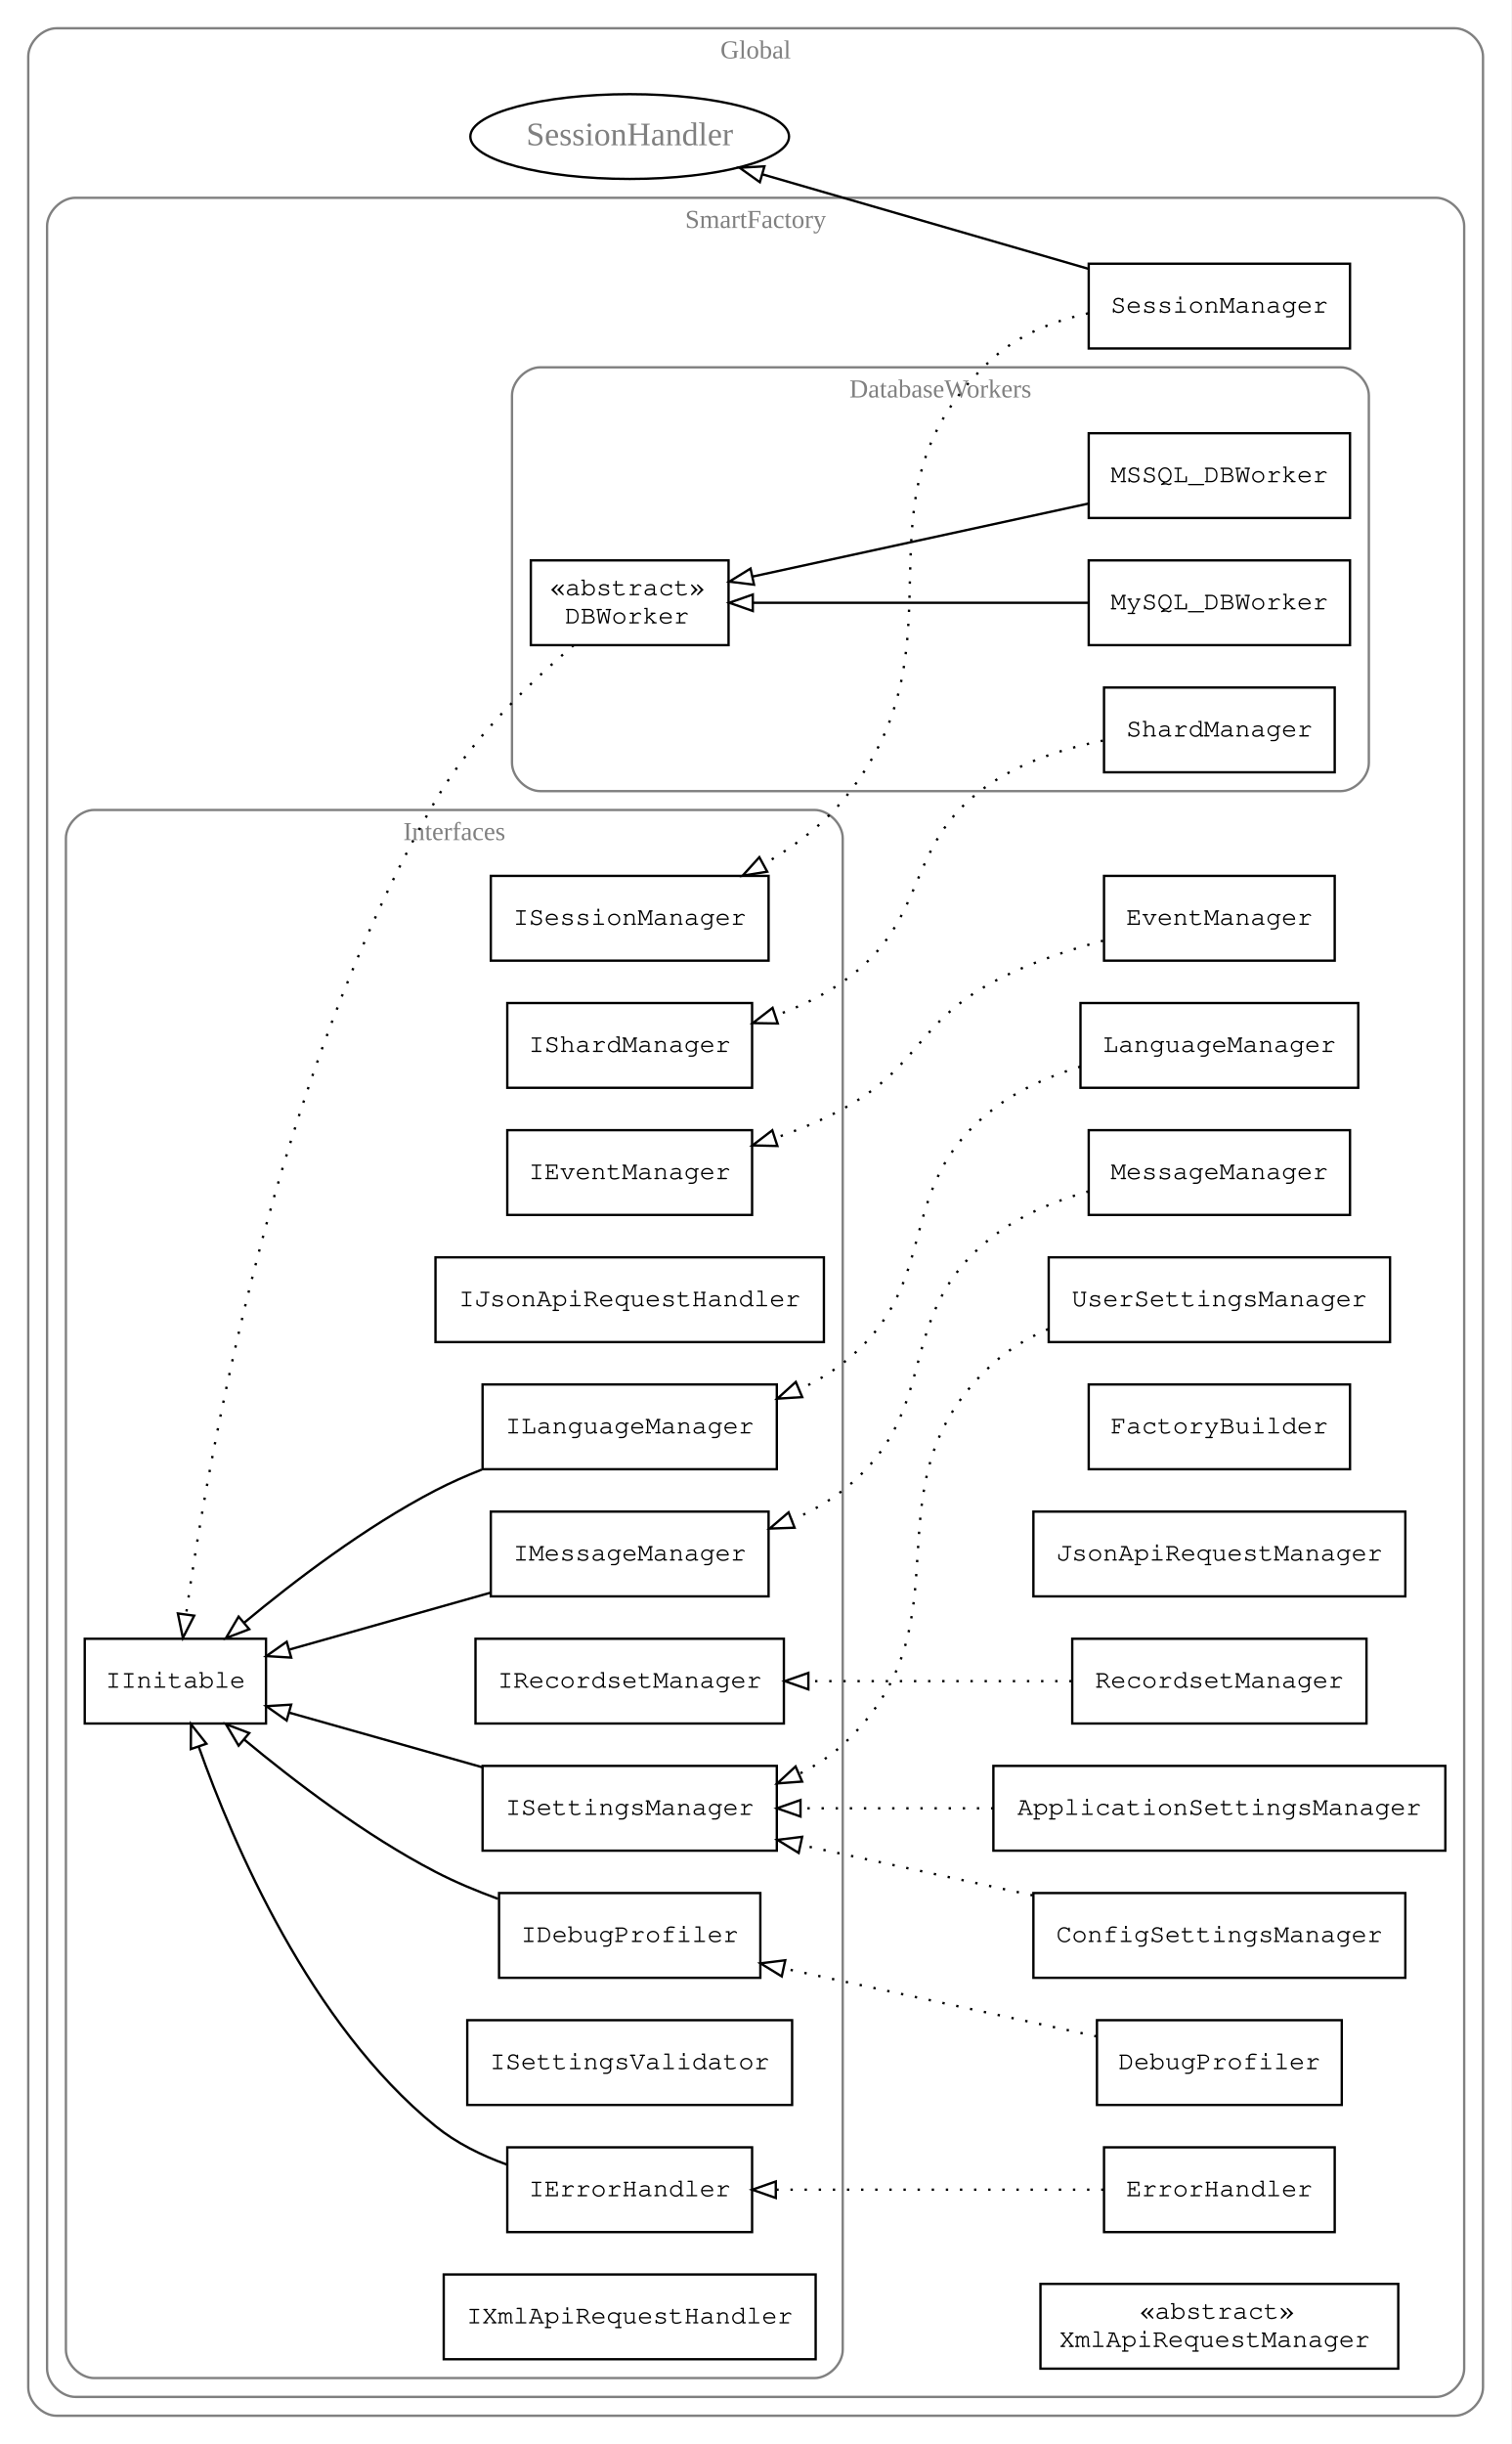
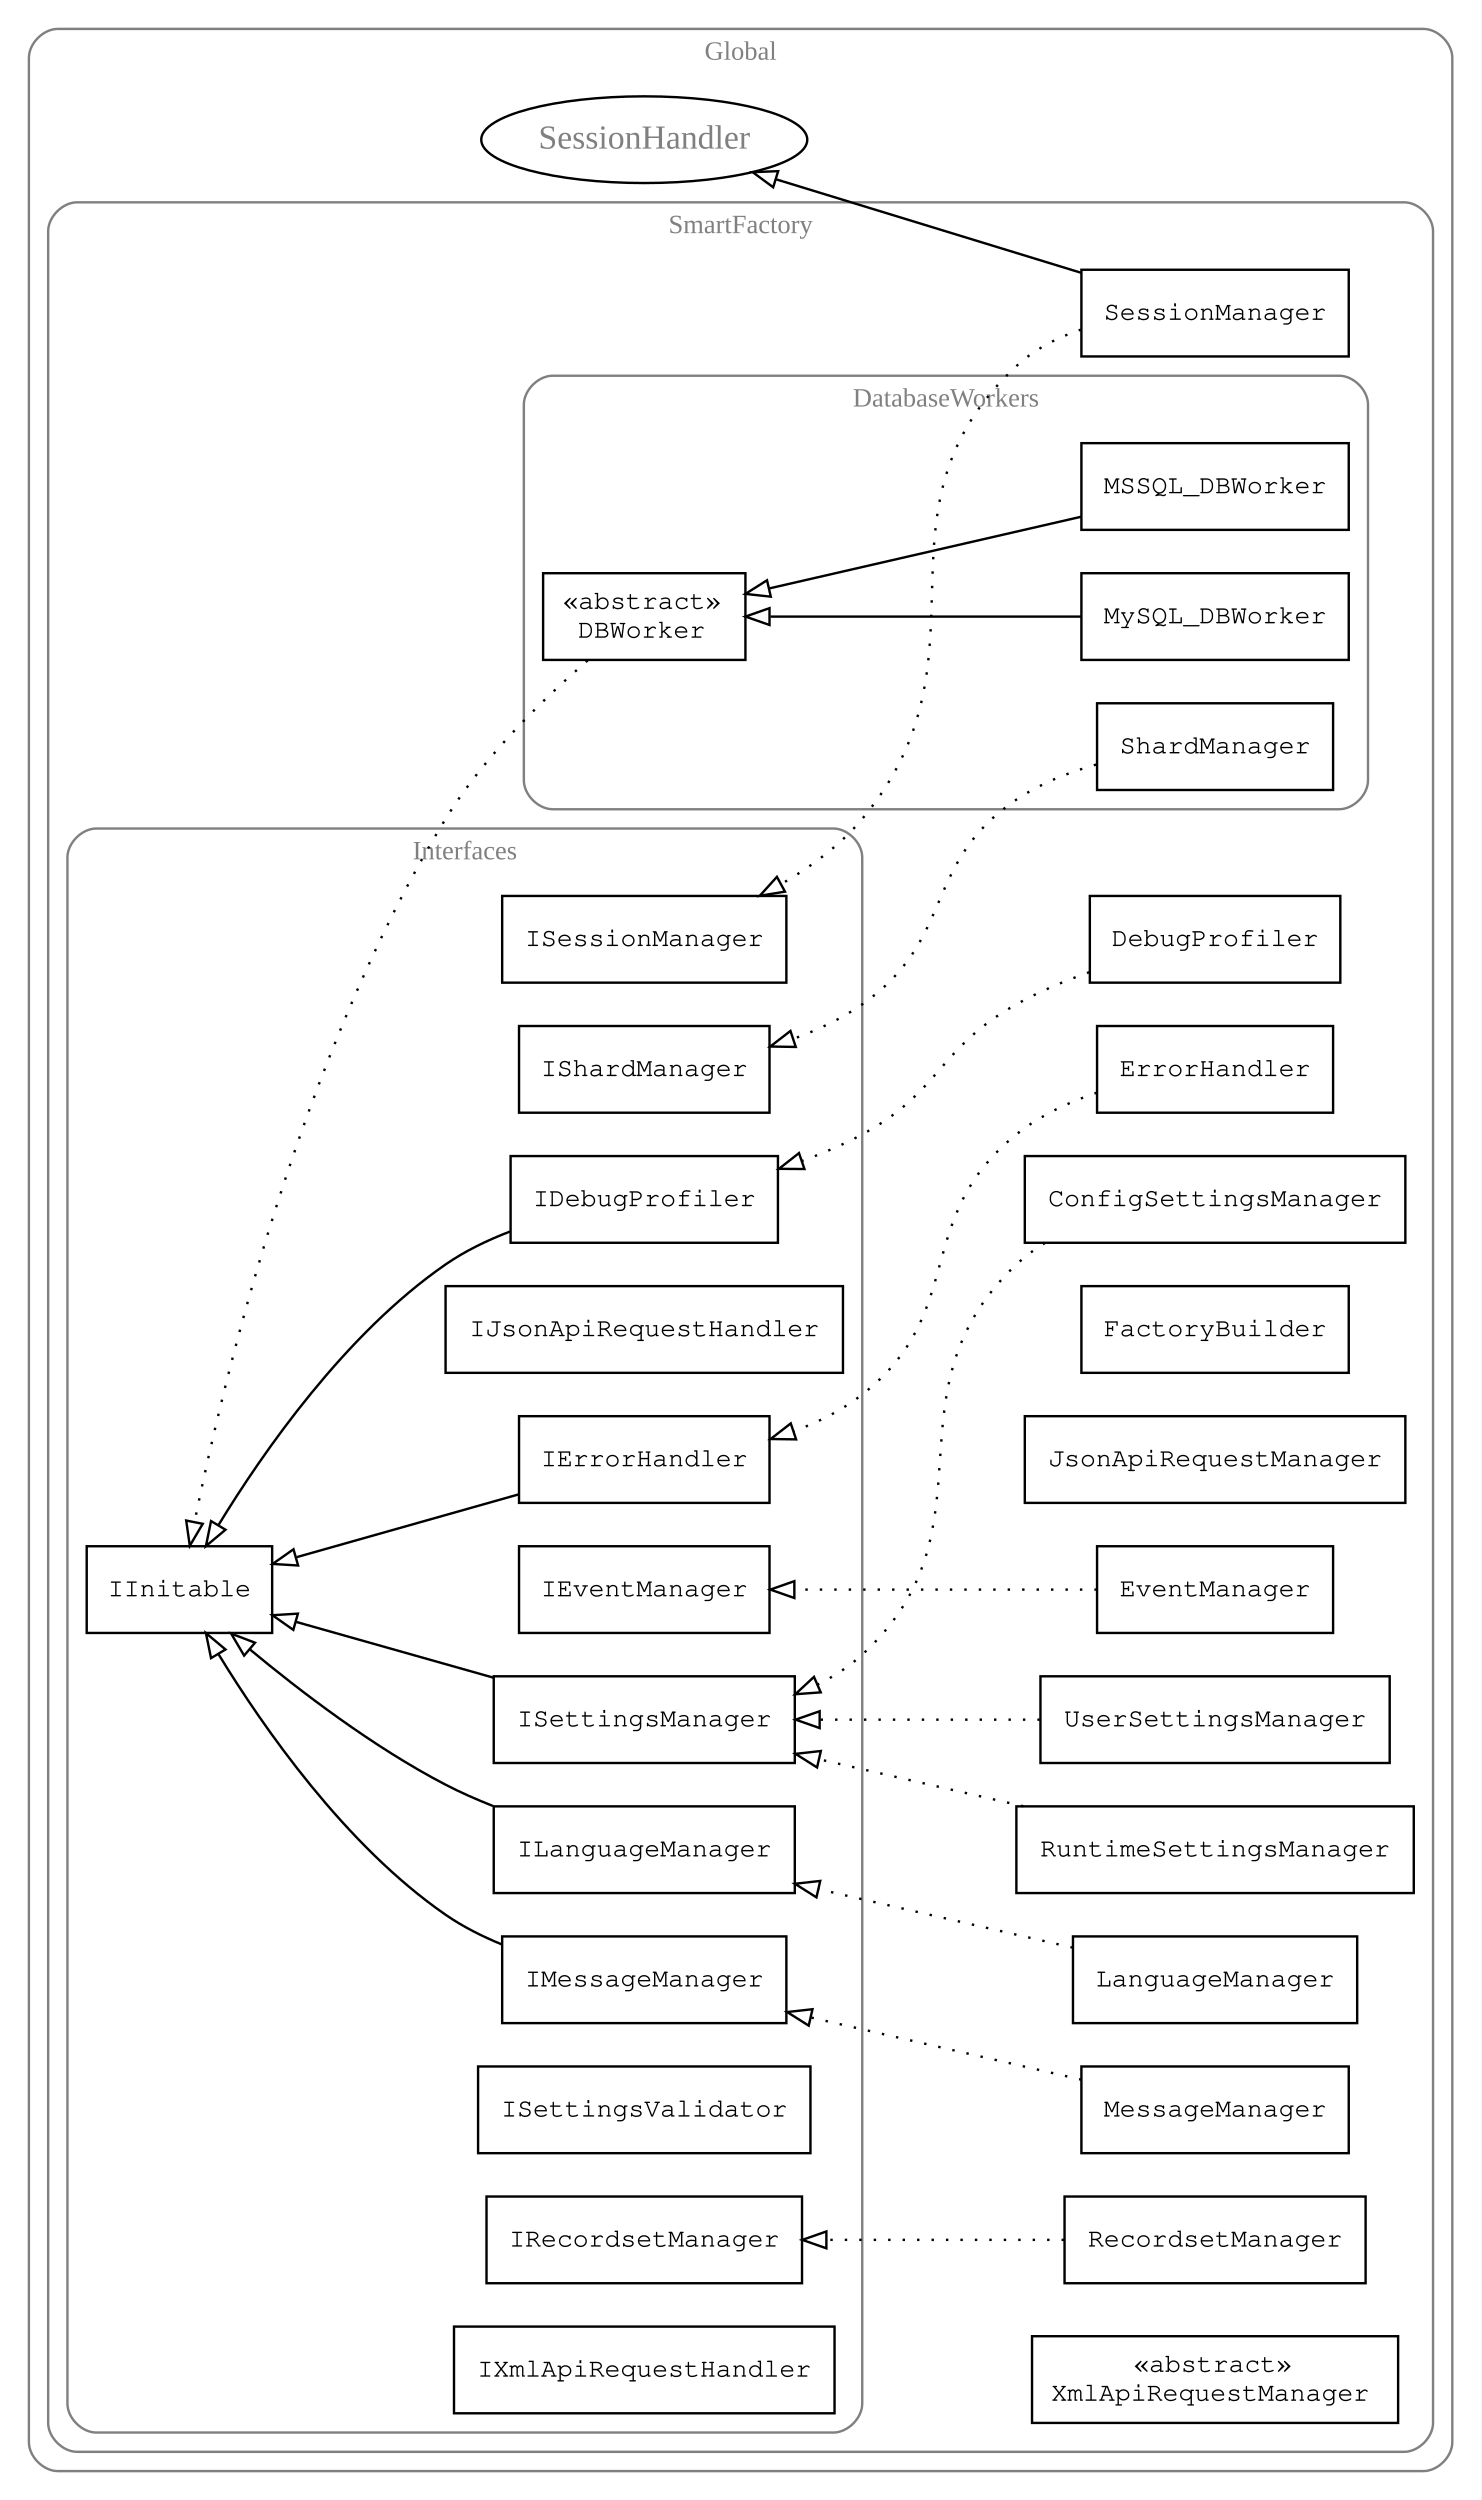
- <svg xmlns="http://www.w3.org/2000/svg" width="642pt" height="1038pt" viewBox="0.00 0.00 642.00 1038.00">
+ <svg xmlns="http://www.w3.org/2000/svg" width="615pt" height="1038pt" viewBox="0.00 0.00 615.00 1038.00">
  <g id="graph0" class="graph" transform="scale(1 1) rotate(0) translate(4 1034)">
-     <polygon fill="white" stroke="none" points="-4,4 -4,-1034 638,-1034 638,4 -4,4" />
+     <polygon fill="white" stroke="none" points="-4,4 -4,-1034 611,-1034 611,4 -4,4" />
    <g id="clust1" class="cluster">
-       <path fill="none" stroke="gray" d="M20,-8C20,-8 614,-8 614,-8 620,-8 626,-14 626,-20 626,-20 626,-1010 626,-1010 626,-1016 620,-1022 614,-1022 614,-1022 20,-1022 20,-1022 14,-1022 8,-1016 8,-1010 8,-1010 8,-20 8,-20 8,-14 14,-8 20,-8" />
-       <text text-anchor="middle" x="317" y="-1009.2" font-family="Times New Roman,serif" font-size="11.00" fill="gray">Global</text>
+       <path fill="none" stroke="gray" d="M20,-8C20,-8 587,-8 587,-8 593,-8 599,-14 599,-20 599,-20 599,-1010 599,-1010 599,-1016 593,-1022 587,-1022 587,-1022 20,-1022 20,-1022 14,-1022 8,-1016 8,-1010 8,-1010 8,-20 8,-20 8,-14 14,-8 20,-8" />
+       <text text-anchor="middle" x="303.5" y="-1009.2" font-family="Times New Roman,serif" font-size="11.00" fill="gray">Global</text>
    </g>
    <g id="clust2" class="cluster">
-       <path fill="none" stroke="gray" d="M28,-16C28,-16 606,-16 606,-16 612,-16 618,-22 618,-28 618,-28 618,-938 618,-938 618,-944 612,-950 606,-950 606,-950 28,-950 28,-950 22,-950 16,-944 16,-938 16,-938 16,-28 16,-28 16,-22 22,-16 28,-16" />
-       <text text-anchor="middle" x="317" y="-937.2" font-family="Times New Roman,serif" font-size="11.00" fill="gray">SmartFactory</text>
+       <path fill="none" stroke="gray" d="M28,-16C28,-16 579,-16 579,-16 585,-16 591,-22 591,-28 591,-28 591,-938 591,-938 591,-944 585,-950 579,-950 579,-950 28,-950 28,-950 22,-950 16,-944 16,-938 16,-938 16,-28 16,-28 16,-22 22,-16 28,-16" />
+       <text text-anchor="middle" x="303.5" y="-937.2" font-family="Times New Roman,serif" font-size="11.00" fill="gray">SmartFactory</text>
    </g>
    <g id="clust3" class="cluster">
-       <path fill="none" stroke="gray" d="M225.5,-698C225.5,-698 565.5,-698 565.5,-698 571.5,-698 577.5,-704 577.5,-710 577.5,-710 577.5,-866 577.5,-866 577.5,-872 571.5,-878 565.5,-878 565.5,-878 225.5,-878 225.5,-878 219.5,-878 213.5,-872 213.5,-866 213.5,-866 213.5,-710 213.5,-710 213.5,-704 219.5,-698 225.5,-698" />
-       <text text-anchor="middle" x="395.5" y="-865.2" font-family="Times New Roman,serif" font-size="11.00" fill="gray">DatabaseWorkers</text>
+       <path fill="none" stroke="gray" d="M225.5,-698C225.5,-698 552,-698 552,-698 558,-698 564,-704 564,-710 564,-710 564,-866 564,-866 564,-872 558,-878 552,-878 552,-878 225.5,-878 225.5,-878 219.5,-878 213.5,-872 213.5,-866 213.5,-866 213.5,-710 213.5,-710 213.5,-704 219.5,-698 225.5,-698" />
+       <text text-anchor="middle" x="388.75" y="-865.2" font-family="Times New Roman,serif" font-size="11.00" fill="gray">DatabaseWorkers</text>
    </g>
    <g id="clust4" class="cluster">
      <path fill="none" stroke="gray" d="M36,-24C36,-24 342,-24 342,-24 348,-24 354,-30 354,-36 354,-36 354,-678 354,-678 354,-684 348,-690 342,-690 342,-690 36,-690 36,-690 30,-690 24,-684 24,-678 24,-678 24,-36 24,-36 24,-30 30,-24 36,-24" />
      <text text-anchor="middle" x="189" y="-677.2" font-family="Times New Roman,serif" font-size="11.00" fill="gray">Interfaces</text>
    </g>
    <g id="node1" class="node">
      <polygon fill="none" stroke="black" points="305.5,-796 221.5,-796 221.5,-760 305.5,-760 305.5,-796" />
      <text text-anchor="start" x="229.5" y="-781.2" font-family="Courier,monospace" font-size="11.00">«abstract»</text>
      <text text-anchor="start" x="236" y="-769.2" font-family="Courier,monospace" font-size="11.00">DBWorker</text>
    </g>
    <g id="node8" class="node">
-       <polygon fill="none" stroke="black" points="109,-338 32,-338 32,-302 109,-302 109,-338" />
-       <text text-anchor="middle" x="70.5" y="-317.2" font-family="Courier,monospace" font-size="11.00">IInitable</text>
+       <polygon fill="none" stroke="black" points="109,-392 32,-392 32,-356 109,-356 109,-392" />
+       <text text-anchor="middle" x="70.5" y="-371.2" font-family="Courier,monospace" font-size="11.00">IInitable</text>
+     </g>
+     <g id="edge2" class="edge">
+       <path fill="none" stroke="black" stroke-dasharray="1,5" d="M239.982,-759.771C221.837,-744.032 196.825,-719.811 181,-694 120.759,-595.743 88.523,-460.039 76.761,-402.074" />
+       <polygon fill="none" stroke="black" points="80.178,-401.311 74.801,-392.182 73.312,-402.672 80.178,-401.311" />
+     </g>
+     <g id="node2" class="node">
+       <polygon fill="none" stroke="black" points="556,-850 445,-850 445,-814 556,-814 556,-850" />
+       <text text-anchor="middle" x="500.5" y="-829.2" font-family="Courier,monospace" font-size="11.00">MSSQL_DBWorker</text>
    </g>
    <g id="edge3" class="edge">
-       <path fill="none" stroke="black" stroke-dasharray="1,5" d="M239.676,-759.953C221.35,-744.324 196.242,-720.16 181,-694 112.601,-576.605 84.131,-413.244 75.035,-348.275" />
-       <polygon fill="none" stroke="black" points="78.504,-347.804 73.693,-338.364 71.567,-348.743 78.504,-347.804" />
-     </g>
-     <g id="node2" class="node">
-       <polygon fill="none" stroke="black" points="569.5,-850 458.5,-850 458.5,-814 569.5,-814 569.5,-850" />
-       <text text-anchor="middle" x="514" y="-829.2" font-family="Courier,monospace" font-size="11.00">MSSQL_DBWorker</text>
+       <path fill="none" stroke="black" d="M444.996,-819.476C405.913,-810.495 353.629,-798.481 315.395,-789.695" />
+       <polygon fill="none" stroke="black" points="316.031,-786.25 305.501,-787.422 314.463,-793.072 316.031,-786.25" />
+     </g>
+     <g id="node3" class="node">
+       <polygon fill="none" stroke="black" points="556,-796 445,-796 445,-760 556,-760 556,-796" />
+       <text text-anchor="middle" x="500.5" y="-775.2" font-family="Courier,monospace" font-size="11.00">MySQL_DBWorker</text>
    </g>
    <g id="edge4" class="edge">
-       <path fill="none" stroke="black" d="M458.466,-820.149C415.965,-810.914 357.375,-798.182 315.738,-789.134" />
-       <polygon fill="none" stroke="black" points="316.318,-785.679 305.803,-786.975 314.831,-792.519 316.318,-785.679" />
-     </g>
-     <g id="node3" class="node">
-       <polygon fill="none" stroke="black" points="569.5,-796 458.5,-796 458.5,-760 569.5,-760 569.5,-796" />
-       <text text-anchor="middle" x="514" y="-775.2" font-family="Courier,monospace" font-size="11.00">MySQL_DBWorker</text>
-     </g>
-     <g id="edge5" class="edge">
-       <path fill="none" stroke="black" d="M458.466,-778C416.055,-778 357.623,-778 316.002,-778" />
-       <polygon fill="none" stroke="black" points="315.803,-774.5 305.803,-778 315.803,-781.5 315.803,-774.5" />
+       <path fill="none" stroke="black" d="M444.996,-778C406.08,-778 354.074,-778 315.884,-778" />
+       <polygon fill="none" stroke="black" points="315.501,-774.5 305.501,-778 315.501,-781.5 315.501,-774.5" />
    </g>
    <g id="node4" class="node">
-       <polygon fill="none" stroke="black" points="563,-742 465,-742 465,-706 563,-706 563,-742" />
-       <text text-anchor="middle" x="514" y="-721.2" font-family="Courier,monospace" font-size="11.00">ShardManager</text>
+       <polygon fill="none" stroke="black" points="549.5,-742 451.5,-742 451.5,-706 549.5,-706 549.5,-742" />
+       <text text-anchor="middle" x="500.5" y="-721.2" font-family="Courier,monospace" font-size="11.00">ShardManager</text>
    </g>
    <g id="node16" class="node">
      <polygon fill="none" stroke="black" points="315.5,-608 211.5,-608 211.5,-572 315.5,-572 315.5,-608" />
      <text text-anchor="middle" x="263.5" y="-587.2" font-family="Courier,monospace" font-size="11.00">IShardManager</text>
    </g>
-     <g id="edge6" class="edge">
-       <path fill="none" stroke="black" stroke-dasharray="1,5" d="M464.514,-719.441C448.741,-716.278 431.768,-710.951 418,-702 378.354,-676.223 392.782,-644.059 354,-617 345.426,-611.018 335.501,-606.337 325.447,-602.681" />
+     <g id="edge5" class="edge">
+       <path fill="none" stroke="black" stroke-dasharray="1,5" d="M451.101,-716.535C439.604,-713.293 427.834,-708.649 418,-702 378.825,-675.512 392.782,-644.059 354,-617 345.426,-611.018 335.501,-606.337 325.447,-602.681" />
      <polygon fill="none" stroke="black" points="326.401,-599.31 315.808,-599.48 324.195,-605.953 326.401,-599.31" />
    </g>
    <g id="node5" class="node">
-       <polygon fill="none" stroke="black" points="319,-230 208,-230 208,-194 319,-194 319,-230" />
-       <text text-anchor="middle" x="263.5" y="-209.2" font-family="Courier,monospace" font-size="11.00">IDebugProfiler</text>
+       <polygon fill="none" stroke="black" points="319,-554 208,-554 208,-518 319,-518 319,-554" />
+       <text text-anchor="middle" x="263.5" y="-533.2" font-family="Courier,monospace" font-size="11.00">IDebugProfiler</text>
    </g>
    <g id="edge16" class="edge">
-       <path fill="none" stroke="black" d="M207.592,-227.528C198.505,-230.847 189.336,-234.677 181,-239 151.218,-254.444 120.815,-277.648 99.626,-295.268" />
-       <polygon fill="none" stroke="black" points="97.365,-292.596 91.977,-301.719 101.878,-297.947 97.365,-292.596" />
+       <path fill="none" stroke="black" d="M207.833,-522.7C198.431,-519.095 189.094,-514.592 181,-509 139.374,-480.239 105.305,-431.248 86.749,-400.86" />
+       <polygon fill="none" stroke="black" points="89.63,-398.859 81.497,-392.069 83.621,-402.449 89.63,-398.859" />
    </g>
    <g id="node6" class="node">
-       <polygon fill="none" stroke="black" points="315.5,-122 211.5,-122 211.5,-86 315.5,-86 315.5,-122" />
-       <text text-anchor="middle" x="263.5" y="-101.2" font-family="Courier,monospace" font-size="11.00">IErrorHandler</text>
+       <polygon fill="none" stroke="black" points="315.5,-446 211.5,-446 211.5,-410 315.5,-410 315.5,-446" />
+       <text text-anchor="middle" x="263.5" y="-425.2" font-family="Courier,monospace" font-size="11.00">IErrorHandler</text>
    </g>
    <g id="edge17" class="edge">
-       <path fill="none" stroke="black" d="M211.319,-114.673C200.542,-118.569 189.789,-123.852 181,-131 127.706,-174.344 95.007,-250.981 80.441,-292.092" />
-       <polygon fill="none" stroke="black" points="77.067,-291.142 77.127,-301.736 83.687,-293.416 77.067,-291.142" />
+       <path fill="none" stroke="black" d="M211.316,-413.529C182.677,-405.432 147.206,-395.404 119.158,-387.474" />
+       <polygon fill="none" stroke="black" points="119.762,-384.008 109.187,-384.655 117.858,-390.744 119.762,-384.008" />
    </g>
    <g id="node7" class="node">
-       <polygon fill="none" stroke="black" points="315.5,-554 211.5,-554 211.5,-518 315.5,-518 315.5,-554" />
-       <text text-anchor="middle" x="263.5" y="-533.2" font-family="Courier,monospace" font-size="11.00">IEventManager</text>
+       <polygon fill="none" stroke="black" points="315.5,-392 211.5,-392 211.5,-356 315.5,-356 315.5,-392" />
+       <text text-anchor="middle" x="263.5" y="-371.2" font-family="Courier,monospace" font-size="11.00">IEventManager</text>
    </g>
    <g id="node9" class="node">
      <polygon fill="none" stroke="black" points="346,-500 181,-500 181,-464 346,-464 346,-500" />
      <text text-anchor="middle" x="263.5" y="-479.2" font-family="Courier,monospace" font-size="11.00">IJsonApiRequestHandler</text>
    </g>
    <g id="node10" class="node">
-       <polygon fill="none" stroke="black" points="326,-446 201,-446 201,-410 326,-410 326,-446" />
-       <text text-anchor="middle" x="263.5" y="-425.2" font-family="Courier,monospace" font-size="11.00">ILanguageManager</text>
+       <polygon fill="none" stroke="black" points="326,-284 201,-284 201,-248 326,-248 326,-284" />
+       <text text-anchor="middle" x="263.5" y="-263.2" font-family="Courier,monospace" font-size="11.00">ILanguageManager</text>
    </g>
    <g id="edge18" class="edge">
-       <path fill="none" stroke="black" d="M200.668,-409.845C193.902,-407.176 187.219,-404.225 181,-401 151.218,-385.556 120.815,-362.352 99.626,-344.732" />
-       <polygon fill="none" stroke="black" points="101.878,-342.053 91.977,-338.281 97.365,-347.404 101.878,-342.053" />
+       <path fill="none" stroke="black" d="M200.668,-284.155C193.902,-286.824 187.219,-289.775 181,-293 151.218,-308.444 120.815,-331.648 99.626,-349.268" />
+       <polygon fill="none" stroke="black" points="97.365,-346.596 91.977,-355.719 101.878,-351.947 97.365,-346.596" />
    </g>
    <g id="node11" class="node">
-       <polygon fill="none" stroke="black" points="322.5,-392 204.5,-392 204.5,-356 322.5,-356 322.5,-392" />
-       <text text-anchor="middle" x="263.5" y="-371.2" font-family="Courier,monospace" font-size="11.00">IMessageManager</text>
+       <polygon fill="none" stroke="black" points="322.5,-230 204.5,-230 204.5,-194 322.5,-194 322.5,-230" />
+       <text text-anchor="middle" x="263.5" y="-209.2" font-family="Courier,monospace" font-size="11.00">IMessageManager</text>
    </g>
    <g id="edge19" class="edge">
-       <path fill="none" stroke="black" d="M204.416,-357.578C177.093,-349.853 144.916,-340.756 119.065,-333.448" />
-       <polygon fill="none" stroke="black" points="119.706,-329.992 109.131,-330.639 117.802,-336.728 119.706,-329.992" />
+       <path fill="none" stroke="black" d="M204.419,-226.651C196.186,-230.012 188.113,-234.086 181,-239 139.374,-267.761 105.305,-316.752 86.749,-347.14" />
+       <polygon fill="none" stroke="black" points="83.621,-345.551 81.497,-355.931 89.63,-349.141 83.621,-345.551" />
    </g>
    <g id="node12" class="node">
-       <polygon fill="none" stroke="black" points="329,-338 198,-338 198,-302 329,-302 329,-338" />
-       <text text-anchor="middle" x="263.5" y="-317.2" font-family="Courier,monospace" font-size="11.00">IRecordsetManager</text>
+       <polygon fill="none" stroke="black" points="329,-122 198,-122 198,-86 329,-86 329,-122" />
+       <text text-anchor="middle" x="263.5" y="-101.2" font-family="Courier,monospace" font-size="11.00">IRecordsetManager</text>
    </g>
    <g id="node13" class="node">
      <polygon fill="none" stroke="black" points="322.5,-662 204.5,-662 204.5,-626 322.5,-626 322.5,-662" />
      <text text-anchor="middle" x="263.5" y="-641.2" font-family="Courier,monospace" font-size="11.00">ISessionManager</text>
    </g>
    <g id="node14" class="node">
-       <polygon fill="none" stroke="black" points="326,-284 201,-284 201,-248 326,-248 326,-284" />
-       <text text-anchor="middle" x="263.5" y="-263.2" font-family="Courier,monospace" font-size="11.00">ISettingsManager</text>
+       <polygon fill="none" stroke="black" points="326,-338 201,-338 201,-302 326,-302 326,-338" />
+       <text text-anchor="middle" x="263.5" y="-317.2" font-family="Courier,monospace" font-size="11.00">ISettingsManager</text>
    </g>
    <g id="edge20" class="edge">
-       <path fill="none" stroke="black" d="M200.752,-283.458C174.217,-290.96 143.693,-299.589 118.973,-306.578" />
-       <polygon fill="none" stroke="black" points="117.782,-303.278 109.111,-309.366 119.686,-310.014 117.782,-303.278" />
+       <path fill="none" stroke="black" d="M200.752,-337.458C174.217,-344.96 143.693,-353.589 118.973,-360.578" />
+       <polygon fill="none" stroke="black" points="117.782,-357.278 109.111,-363.366 119.686,-364.014 117.782,-357.278" />
    </g>
    <g id="node15" class="node">
      <polygon fill="none" stroke="black" points="332.5,-176 194.5,-176 194.5,-140 332.5,-140 332.5,-176" />
      <text text-anchor="middle" x="263.5" y="-155.2" font-family="Courier,monospace" font-size="11.00">ISettingsValidator</text>
    </g>
    <g id="node17" class="node">
      <polygon fill="none" stroke="black" points="342.5,-68 184.5,-68 184.5,-32 342.5,-32 342.5,-68" />
      <text text-anchor="middle" x="263.5" y="-47.2" font-family="Courier,monospace" font-size="11.00">IXmlApiRequestHandler</text>
    </g>
    <g id="node18" class="node">
-       <polygon fill="none" stroke="black" points="610,-284 418,-284 418,-248 610,-248 610,-284" />
-       <text text-anchor="middle" x="514" y="-263.2" font-family="Courier,monospace" font-size="11.00">ApplicationSettingsManager</text>
+       <polygon fill="none" stroke="black" points="579.5,-554 421.5,-554 421.5,-518 579.5,-518 579.5,-554" />
+       <text text-anchor="middle" x="500.5" y="-533.2" font-family="Courier,monospace" font-size="11.00">ConfigSettingsManager</text>
    </g>
    <g id="edge1" class="edge">
-       <path fill="none" stroke="black" stroke-dasharray="1,5" d="M417.989,-266C390.894,-266 361.831,-266 336.363,-266" />
-       <polygon fill="none" stroke="black" points="336.056,-262.5 326.056,-266 336.056,-269.5 336.056,-262.5" />
+       <path fill="none" stroke="black" stroke-dasharray="1,5" d="M429.851,-517.922C425.582,-515.335 421.575,-512.379 418,-509 361.739,-455.823 410.971,-399.415 354,-347 348.58,-342.014 342.27,-337.947 335.556,-334.63" />
+       <polygon fill="none" stroke="black" points="336.76,-331.337 326.194,-330.556 333.967,-337.756 336.76,-331.337" />
    </g>
    <g id="node19" class="node">
-       <polygon fill="none" stroke="black" points="593,-230 435,-230 435,-194 593,-194 593,-230" />
-       <text text-anchor="middle" x="514" y="-209.2" font-family="Courier,monospace" font-size="11.00">ConfigSettingsManager</text>
-     </g>
-     <g id="edge2" class="edge">
-       <path fill="none" stroke="black" stroke-dasharray="1,5" d="M434.714,-229.012C403.134,-235.874 366.943,-243.739 336.075,-250.446" />
-       <polygon fill="none" stroke="black" points="335.281,-247.037 326.252,-252.581 336.768,-253.878 335.281,-247.037" />
+       <polygon fill="none" stroke="black" points="552.5,-662 448.5,-662 448.5,-626 552.5,-626 552.5,-662" />
+       <text text-anchor="middle" x="500.5" y="-641.2" font-family="Courier,monospace" font-size="11.00">DebugProfiler</text>
+     </g>
+     <g id="edge6" class="edge">
+       <path fill="none" stroke="black" stroke-dasharray="1,5" d="M448.227,-630.331C437.908,-626.672 427.364,-622.243 418,-617 385.526,-598.819 386.715,-580.742 354,-563 346.226,-558.784 337.706,-555.139 329.11,-552.014" />
+       <polygon fill="none" stroke="black" points="330.003,-548.621 319.409,-548.703 327.742,-555.245 330.003,-548.621" />
    </g>
    <g id="node20" class="node">
-       <polygon fill="none" stroke="black" points="566,-176 462,-176 462,-140 566,-140 566,-176" />
-       <text text-anchor="middle" x="514" y="-155.2" font-family="Courier,monospace" font-size="11.00">DebugProfiler</text>
+       <polygon fill="none" stroke="black" points="549.5,-608 451.5,-608 451.5,-572 549.5,-572 549.5,-608" />
+       <text text-anchor="middle" x="500.5" y="-587.2" font-family="Courier,monospace" font-size="11.00">ErrorHandler</text>
    </g>
    <g id="edge7" class="edge">
-       <path fill="none" stroke="black" stroke-dasharray="1,5" d="M461.812,-169.123C423.353,-177.481 370.411,-188.985 329.048,-197.973" />
-       <polygon fill="none" stroke="black" points="328.096,-194.599 319.067,-200.142 329.583,-201.439 328.096,-194.599" />
+       <path fill="none" stroke="black" stroke-dasharray="1,5" d="M451.348,-580.304C439.591,-576.325 427.636,-570.759 418,-563 374.541,-528.009 397.926,-489.403 354,-455 345.673,-448.478 335.785,-443.527 325.671,-439.769" />
+       <polygon fill="none" stroke="black" points="326.542,-436.37 315.948,-436.52 324.323,-443.009 326.542,-436.37" />
    </g>
    <g id="node21" class="node">
-       <polygon fill="none" stroke="black" points="563,-122 465,-122 465,-86 563,-86 563,-122" />
-       <text text-anchor="middle" x="514" y="-101.2" font-family="Courier,monospace" font-size="11.00">ErrorHandler</text>
+       <polygon fill="none" stroke="black" points="549.5,-392 451.5,-392 451.5,-356 549.5,-356 549.5,-392" />
+       <text text-anchor="middle" x="500.5" y="-371.2" font-family="Courier,monospace" font-size="11.00">EventManager</text>
    </g>
    <g id="edge8" class="edge">
-       <path fill="none" stroke="black" stroke-dasharray="1,5" d="M464.792,-104C425.069,-104 368.498,-104 325.603,-104" />
-       <polygon fill="none" stroke="black" points="325.566,-100.5 315.566,-104 325.566,-107.5 325.566,-100.5" />
+       <path fill="none" stroke="black" stroke-dasharray="1,5" d="M451.377,-374C415.137,-374 365.178,-374 326.033,-374" />
+       <polygon fill="none" stroke="black" points="325.815,-370.5 315.815,-374 325.815,-377.5 325.815,-370.5" />
    </g>
    <g id="node22" class="node">
-       <polygon fill="none" stroke="black" points="563,-662 465,-662 465,-626 563,-626 563,-662" />
-       <text text-anchor="middle" x="514" y="-641.2" font-family="Courier,monospace" font-size="11.00">EventManager</text>
+       <polygon fill="none" stroke="black" points="556,-500 445,-500 445,-464 556,-464 556,-500" />
+       <text text-anchor="middle" x="500.5" y="-479.2" font-family="Courier,monospace" font-size="11.00">FactoryBuilder</text>
+     </g>
+     <g id="node23" class="node">
+       <polygon fill="none" stroke="black" points="579.5,-446 421.5,-446 421.5,-410 579.5,-410 579.5,-446" />
+       <text text-anchor="middle" x="500.5" y="-425.2" font-family="Courier,monospace" font-size="11.00">JsonApiRequestManager</text>
+     </g>
+     <g id="node24" class="node">
+       <polygon fill="none" stroke="black" points="559.5,-230 441.5,-230 441.5,-194 559.5,-194 559.5,-230" />
+       <text text-anchor="middle" x="500.5" y="-209.2" font-family="Courier,monospace" font-size="11.00">LanguageManager</text>
    </g>
    <g id="edge9" class="edge">
-       <path fill="none" stroke="black" stroke-dasharray="1,5" d="M464.602,-634.472C449.171,-630.34 432.381,-624.65 418,-617 385.143,-599.522 386.715,-580.742 354,-563 345.119,-558.184 335.265,-554.113 325.436,-550.711" />
-       <polygon fill="none" stroke="black" points="326.245,-547.293 315.653,-547.528 324.08,-553.95 326.245,-547.293" />
-     </g>
-     <g id="node23" class="node">
-       <polygon fill="none" stroke="black" points="569.5,-446 458.5,-446 458.5,-410 569.5,-410 569.5,-446" />
-       <text text-anchor="middle" x="514" y="-425.2" font-family="Courier,monospace" font-size="11.00">FactoryBuilder</text>
-     </g>
-     <g id="node24" class="node">
-       <polygon fill="none" stroke="black" points="593,-392 435,-392 435,-356 593,-356 593,-392" />
-       <text text-anchor="middle" x="514" y="-371.2" font-family="Courier,monospace" font-size="11.00">JsonApiRequestManager</text>
+       <path fill="none" stroke="black" stroke-dasharray="1,5" d="M441.41,-225.348C409.494,-232.682 369.641,-241.84 335.845,-249.606" />
+       <polygon fill="none" stroke="black" points="334.99,-246.211 326.028,-251.862 336.557,-253.033 334.99,-246.211" />
    </g>
    <g id="node25" class="node">
-       <polygon fill="none" stroke="black" points="573,-608 455,-608 455,-572 573,-572 573,-608" />
-       <text text-anchor="middle" x="514" y="-587.2" font-family="Courier,monospace" font-size="11.00">LanguageManager</text>
+       <polygon fill="none" stroke="black" points="556,-176 445,-176 445,-140 556,-140 556,-176" />
+       <text text-anchor="middle" x="500.5" y="-155.2" font-family="Courier,monospace" font-size="11.00">MessageManager</text>
    </g>
    <g id="edge10" class="edge">
-       <path fill="none" stroke="black" stroke-dasharray="1,5" d="M454.946,-580.981C441.886,-577.002 428.731,-571.266 418,-563 373.799,-528.951 397.926,-489.403 354,-455 348.506,-450.697 342.332,-447.078 335.862,-444.034" />
-       <polygon fill="none" stroke="black" points="336.791,-440.627 326.216,-439.973 334.075,-447.079 336.791,-440.627" />
+       <path fill="none" stroke="black" stroke-dasharray="1,5" d="M444.996,-170.524C411.533,-178.214 368.392,-188.127 332.678,-196.334" />
+       <polygon fill="none" stroke="black" points="331.778,-192.949 322.816,-198.6 333.346,-199.771 331.778,-192.949" />
    </g>
    <g id="node26" class="node">
-       <polygon fill="none" stroke="black" points="569.5,-554 458.5,-554 458.5,-518 569.5,-518 569.5,-554" />
-       <text text-anchor="middle" x="514" y="-533.2" font-family="Courier,monospace" font-size="11.00">MessageManager</text>
+       <polygon fill="none" stroke="black" points="563,-122 438,-122 438,-86 563,-86 563,-122" />
+       <text text-anchor="middle" x="500.5" y="-101.2" font-family="Courier,monospace" font-size="11.00">RecordsetManager</text>
    </g>
    <g id="edge11" class="edge">
-       <path fill="none" stroke="black" stroke-dasharray="1,5" d="M458.414,-527.999C444.236,-523.998 429.682,-517.999 418,-509 373.799,-474.951 397.926,-435.403 354,-401 347.55,-395.949 340.165,-391.84 332.463,-388.498" />
-       <polygon fill="none" stroke="black" points="333.541,-385.161 322.953,-384.79 330.998,-391.683 333.541,-385.161" />
+       <path fill="none" stroke="black" stroke-dasharray="1,5" d="M437.757,-104C407.57,-104 370.992,-104 339.239,-104" />
+       <polygon fill="none" stroke="black" points="339.113,-100.5 329.113,-104 339.113,-107.5 339.113,-100.5" />
    </g>
    <g id="node27" class="node">
-       <polygon fill="none" stroke="black" points="576.5,-338 451.5,-338 451.5,-302 576.5,-302 576.5,-338" />
-       <text text-anchor="middle" x="514" y="-317.2" font-family="Courier,monospace" font-size="11.00">RecordsetManager</text>
+       <polygon fill="none" stroke="black" points="583,-284 418,-284 418,-248 583,-248 583,-284" />
+       <text text-anchor="middle" x="500.5" y="-263.2" font-family="Courier,monospace" font-size="11.00">RuntimeSettingsManager</text>
    </g>
    <g id="edge12" class="edge">
-       <path fill="none" stroke="black" stroke-dasharray="1,5" d="M451.254,-320C417.5,-320 375.425,-320 339.761,-320" />
-       <polygon fill="none" stroke="black" points="339.401,-316.5 329.401,-320 339.401,-323.5 339.401,-316.5" />
+       <path fill="none" stroke="black" stroke-dasharray="1,5" d="M420.922,-284.056C393.591,-290.337 363.093,-297.345 336.336,-303.493" />
+       <polygon fill="none" stroke="black" points="335.241,-300.153 326.279,-305.804 336.809,-306.976 335.241,-300.153" />
    </g>
    <g id="node28" class="node">
-       <polygon fill="none" stroke="black" points="569.5,-922 458.5,-922 458.5,-886 569.5,-886 569.5,-922" />
-       <text text-anchor="middle" x="514" y="-901.2" font-family="Courier,monospace" font-size="11.00">SessionManager</text>
+       <polygon fill="none" stroke="black" points="556,-922 445,-922 445,-886 556,-886 556,-922" />
+       <text text-anchor="middle" x="500.5" y="-901.2" font-family="Courier,monospace" font-size="11.00">SessionManager</text>
    </g>
    <g id="edge14" class="edge">
-       <path fill="none" stroke="black" stroke-dasharray="1,5" d="M458.236,-900.921C443.729,-897.714 429.051,-891.992 418,-882 352.53,-822.803 410.505,-761.807 354,-694 344.923,-683.107 332.828,-674.152 320.473,-666.983" />
+       <path fill="none" stroke="black" stroke-dasharray="1,5" d="M444.801,-897.147C434.969,-893.841 425.484,-889.017 418,-882 353.609,-821.631 410.505,-761.807 354,-694 344.923,-683.107 332.828,-674.152 320.473,-666.983" />
      <polygon fill="none" stroke="black" points="321.925,-663.789 311.47,-662.077 318.576,-669.935 321.925,-663.789" />
    </g>
    <g id="node31" class="node">
      <ellipse fill="none" stroke="black" cx="263.5" cy="-976" rx="67.688" ry="18" />
      <text text-anchor="middle" x="263.5" y="-972.3" font-family="Times New Roman,serif" font-size="14.00" fill="gray">SessionHandler</text>
    </g>
    <g id="edge13" class="edge">
-       <path fill="none" stroke="black" d="M458.466,-919.801C417.33,-931.719 361.122,-948.005 319.801,-959.977" />
-       <polygon fill="none" stroke="black" points="318.797,-956.624 310.166,-962.769 320.745,-963.348 318.797,-956.624" />
+       <path fill="none" stroke="black" d="M444.996,-920.699C406.909,-932.368 356.285,-947.879 318.344,-959.503" />
+       <polygon fill="none" stroke="black" points="317.031,-956.245 308.495,-962.521 319.082,-962.938 317.031,-956.245" />
    </g>
    <g id="node29" class="node">
-       <polygon fill="none" stroke="black" points="586.5,-500 441.5,-500 441.5,-464 586.5,-464 586.5,-500" />
-       <text text-anchor="middle" x="514" y="-479.2" font-family="Courier,monospace" font-size="11.00">UserSettingsManager</text>
+       <polygon fill="none" stroke="black" points="573,-338 428,-338 428,-302 573,-302 573,-338" />
+       <text text-anchor="middle" x="500.5" y="-317.2" font-family="Courier,monospace" font-size="11.00">UserSettingsManager</text>
    </g>
    <g id="edge15" class="edge">
-       <path fill="none" stroke="black" stroke-dasharray="1,5" d="M441.238,-469.498C432.756,-465.83 424.737,-461.099 418,-455 360.609,-403.044 410.971,-345.415 354,-293 348.58,-288.014 342.27,-283.947 335.556,-280.63" />
-       <polygon fill="none" stroke="black" points="336.76,-277.337 326.194,-276.556 333.967,-283.756 336.76,-277.337" />
+       <path fill="none" stroke="black" stroke-dasharray="1,5" d="M427.715,-320C398.737,-320 365.364,-320 336.376,-320" />
+       <polygon fill="none" stroke="black" points="336.32,-316.5 326.32,-320 336.32,-323.5 336.32,-316.5" />
    </g>
    <g id="node30" class="node">
-       <polygon fill="none" stroke="black" points="590,-64 438,-64 438,-28 590,-28 590,-64" />
-       <text text-anchor="start" x="480" y="-49.2" font-family="Courier,monospace" font-size="11.00">«abstract»</text>
-       <text text-anchor="start" x="446" y="-37.2" font-family="Courier,monospace" font-size="11.00">XmlApiRequestManager</text>
+       <polygon fill="none" stroke="black" points="576.5,-64 424.5,-64 424.5,-28 576.5,-28 576.5,-64" />
+       <text text-anchor="start" x="466.5" y="-49.2" font-family="Courier,monospace" font-size="11.00">«abstract»</text>
+       <text text-anchor="start" x="432.5" y="-37.2" font-family="Courier,monospace" font-size="11.00">XmlApiRequestManager</text>
    </g>
  </g>
</svg>
